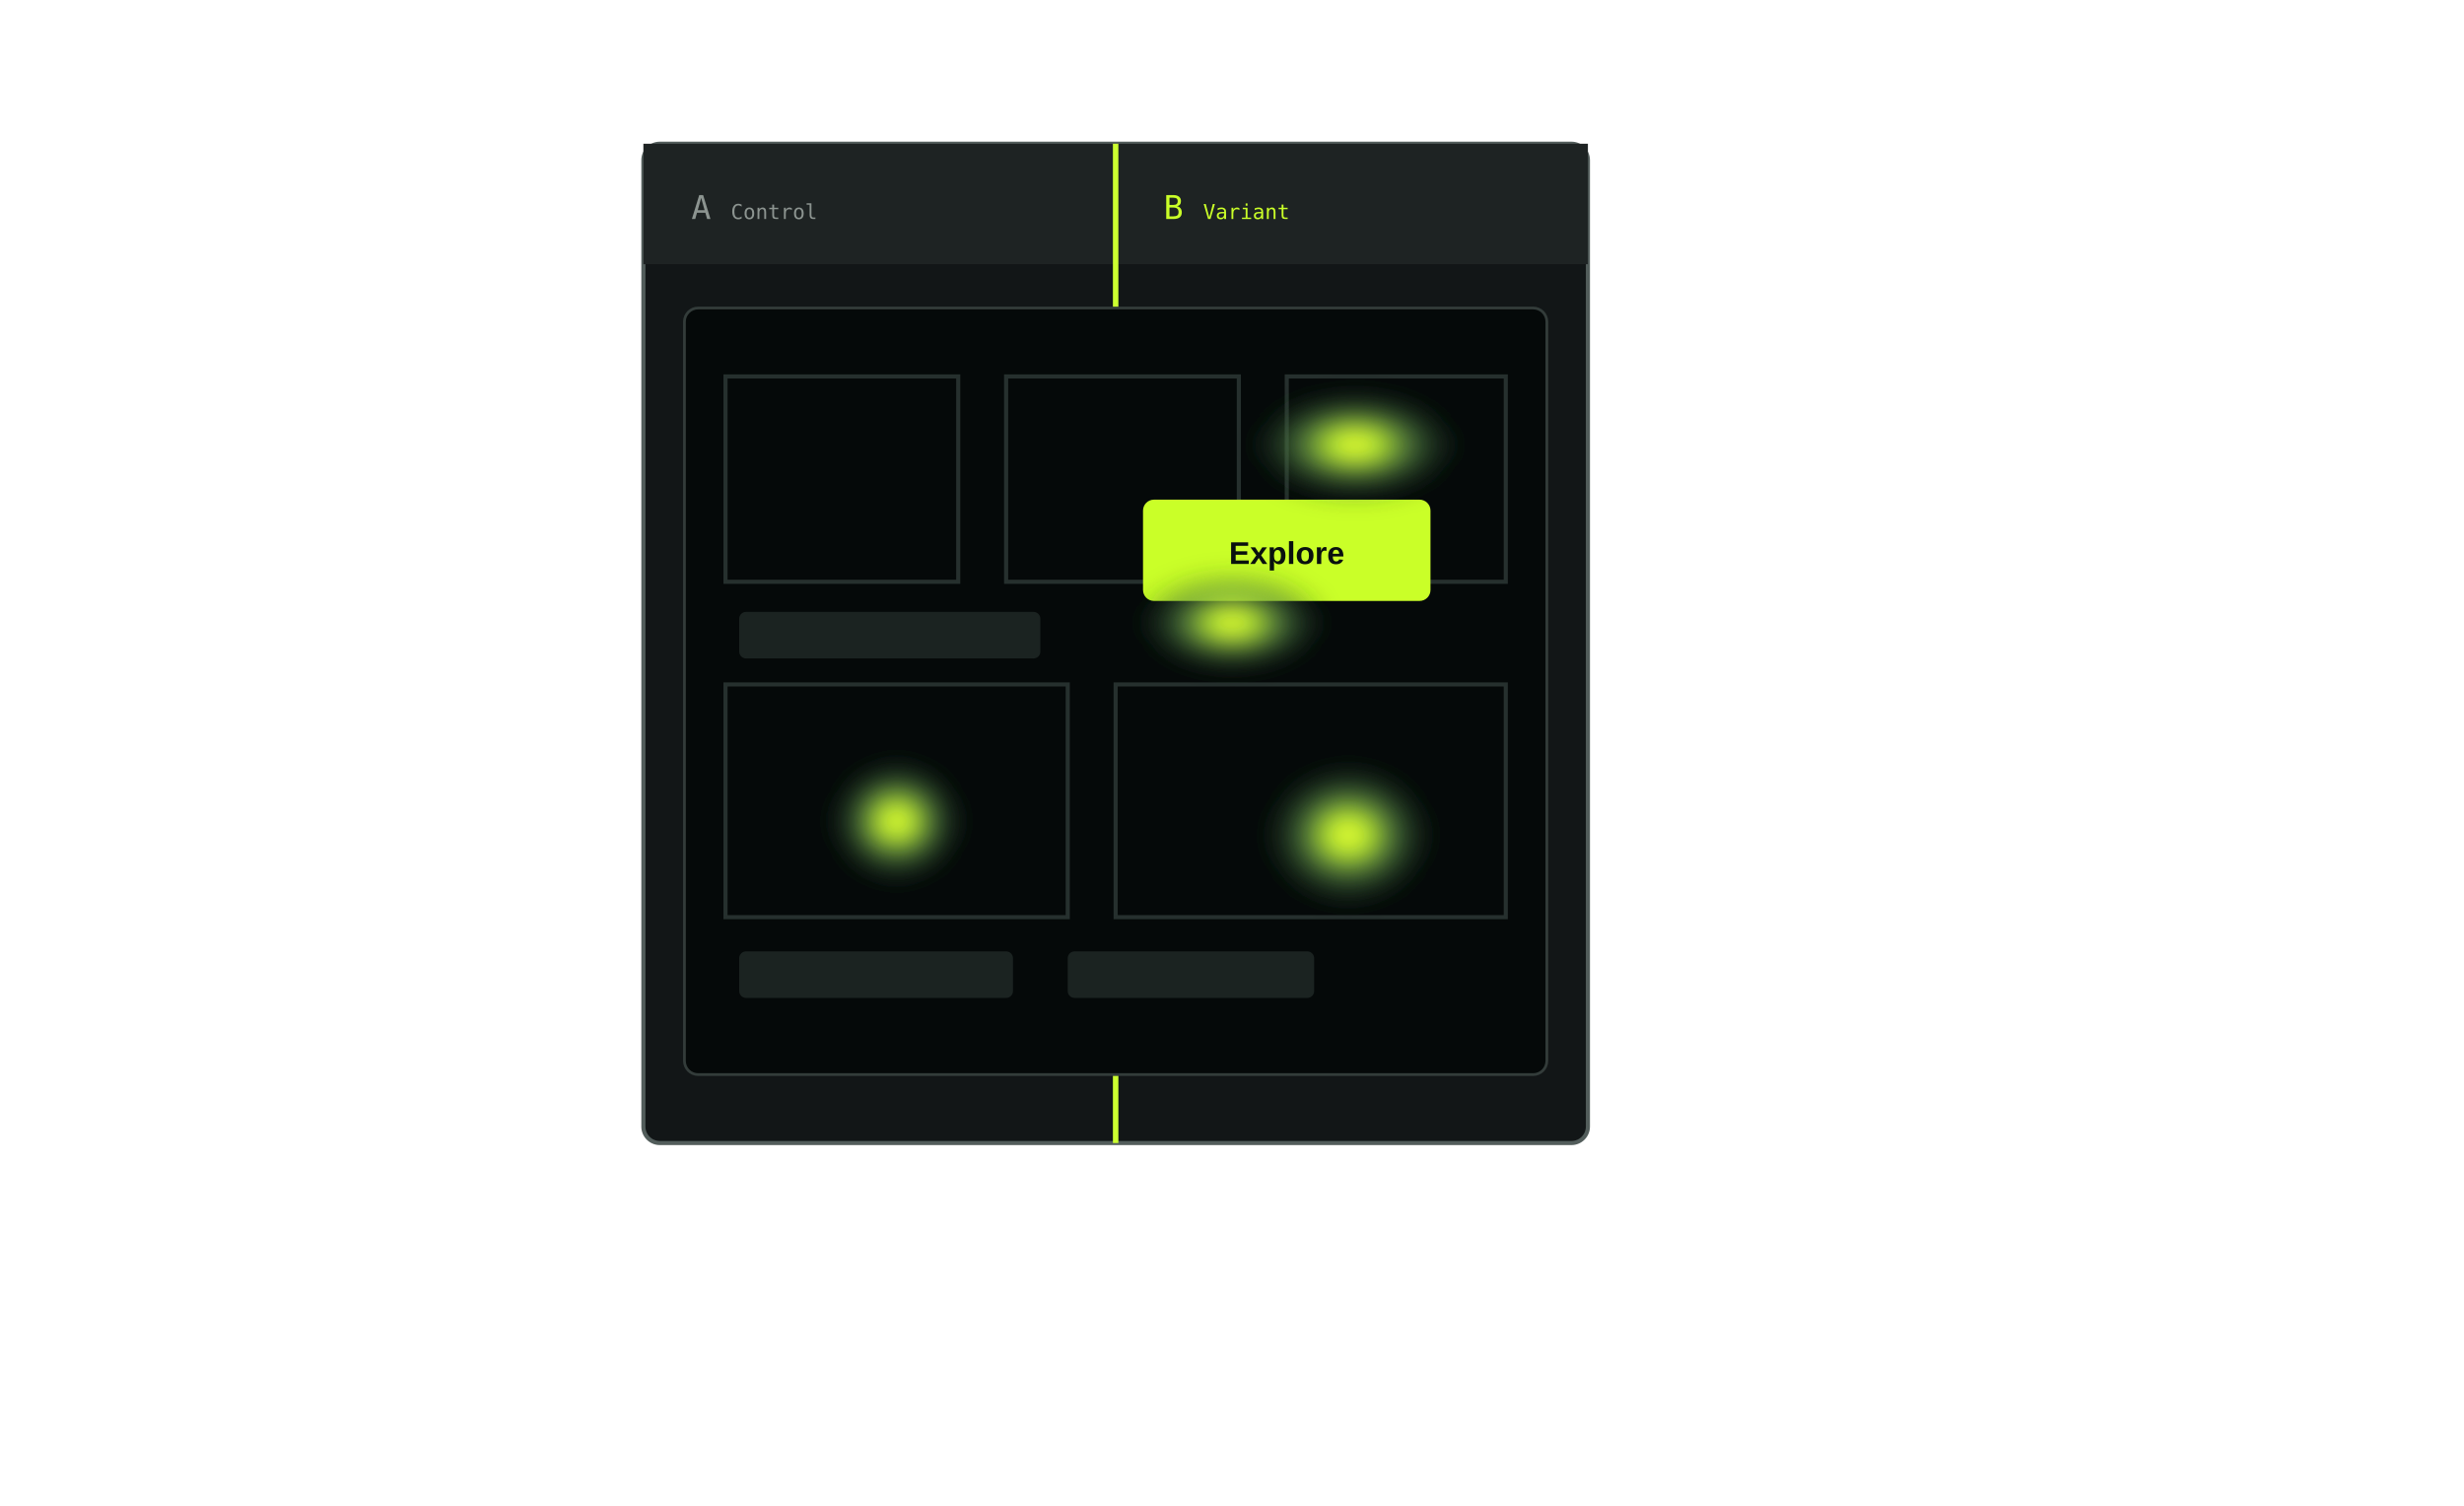
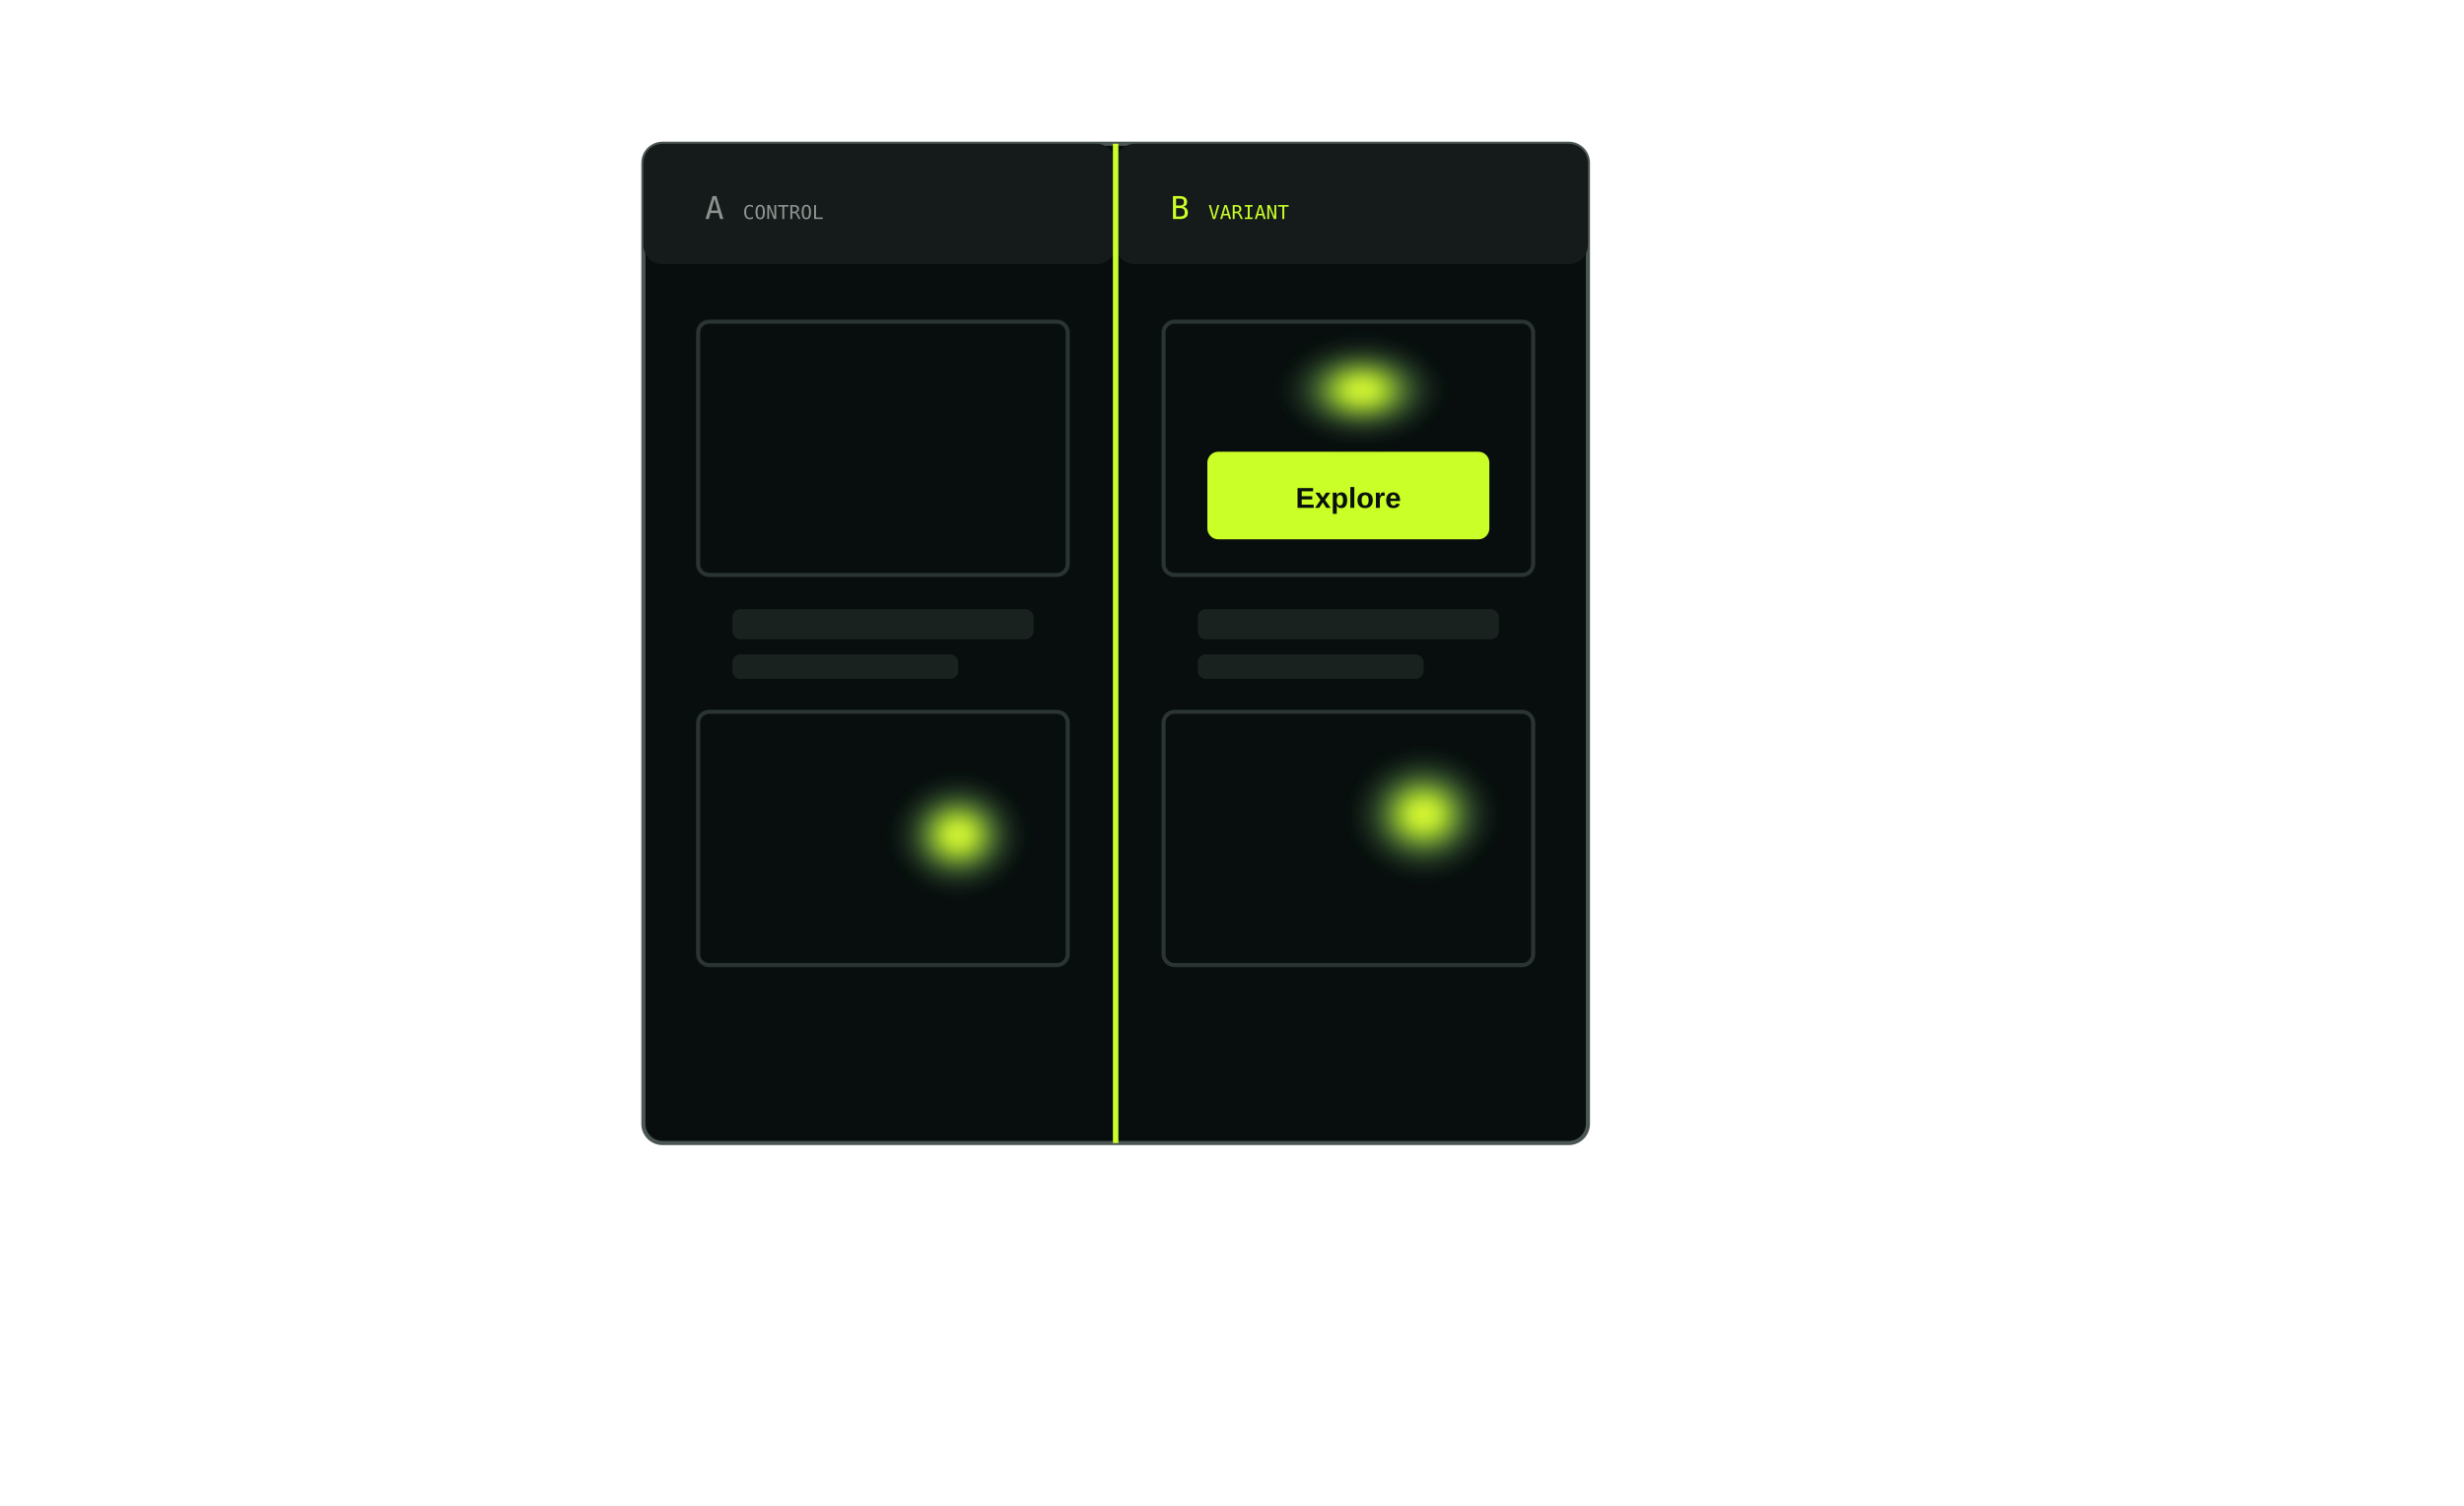
<svg xmlns="http://www.w3.org/2000/svg" viewBox="0 0 1800 1100">
-   <g opacity=".96">
-     <rect x="470" y="105" width="690" height="730" rx="12" fill="#080d0e" stroke="#4b5654" stroke-width="3" />
-     <rect x="470" y="105" width="345" height="88" fill="#151a1a" />
-     <rect x="815" y="105" width="345" height="88" fill="#151a1a" />
-     <path d="M815 105v730" stroke="#caff28" stroke-width="4" />
-   </g>
-   <g font-family="ui-monospace,SFMono-Regular,Menlo,monospace">
-     <text x="505" y="160" fill="#8c9490" font-size="24">A <tspan font-size="15">Control</tspan>
-     </text>
-     <text x="850" y="160" fill="#caff28" font-size="24">B <tspan font-size="15">Variant</tspan>
-     </text>
-   </g>
-   <rect x="500" y="225" width="630" height="560" rx="10" fill="#050909" stroke="#333c3a" stroke-width="2" />
-   <g fill="none" stroke="#26302e" stroke-width="3">
-     <rect x="530" y="275" width="170" height="150" />
-     <rect x="735" y="275" width="170" height="150" />
-     <rect x="940" y="275" width="160" height="150" />
-     <rect x="530" y="500" width="250" height="170" />
-     <rect x="815" y="500" width="285" height="170" />
-   </g>
-   <g fill="#1b2321">
-     <rect x="540" y="447" width="220" height="34" rx="5" />
-     <rect x="540" y="695" width="200" height="34" rx="5" />
-     <rect x="780" y="695" width="180" height="34" rx="5" />
-   </g>
-   <rect x="835" y="365" width="210" height="74" rx="8" fill="#caff28" />
-   <text x="940" y="412" text-anchor="middle" fill="#09100e" font-family="Arial" font-size="23" font-weight="700">Explore</text>
  <defs>
    <radialGradient id="hot">
      <stop stop-color="#f7ef49" />
-       <stop offset=".18" stop-color="#caff28" />
-       <stop offset=".5" stop-color="#5b8d4a" stop-opacity=".75" />
+       <stop offset=".2" stop-color="#caff28" />
+       <stop offset=".55" stop-color="#538342" stop-opacity=".65" />
      <stop offset="1" stop-color="#082018" stop-opacity="0" />
    </radialGradient>
    <filter id="blur">
-       <feGaussianBlur stdDeviation="8" />
+       <feGaussianBlur stdDeviation="7" />
    </filter>
  </defs>
+   <rect x="470" y="105" width="690" height="730" rx="14" fill="#080d0e" stroke="#4b5654" stroke-width="3" />
+   <rect x="470" y="105" width="345" height="88" rx="14" fill="#151a1a" />
+   <rect x="815" y="105" width="345" height="88" rx="14" fill="#151a1a" />
+   <path d="M815 105v730" stroke="#caff28" stroke-width="4" />
+   <g font-family="ui-monospace,SFMono-Regular,Menlo,monospace">
+     <text x="515" y="160" fill="#8c9490" font-size="23">A  <tspan font-size="14">CONTROL</tspan>
+     </text>
+     <text x="855" y="160" fill="#caff28" font-size="23">B  <tspan font-size="14">VARIANT</tspan>
+     </text>
+   </g>
+   <g fill="none" stroke="#2a3431" stroke-width="3">
+     <rect x="510" y="235" width="270" height="185" rx="8" />
+     <rect x="850" y="235" width="270" height="185" rx="8" />
+     <rect x="510" y="520" width="270" height="185" rx="8" />
+     <rect x="850" y="520" width="270" height="185" rx="8" />
+   </g>
+   <g fill="#1a2220">
+     <rect x="535" y="445" width="220" height="22" rx="6" />
+     <rect x="535" y="478" width="165" height="18" rx="6" />
+     <rect x="875" y="445" width="220" height="22" rx="6" />
+     <rect x="875" y="478" width="165" height="18" rx="6" />
+   </g>
+   <rect x="882" y="330" width="206" height="64" rx="8" fill="#caff28" />
+   <text x="985" y="371" text-anchor="middle" fill="#09100e" font-family="Arial" font-size="21" font-weight="700">Explore</text>
  <g filter="url(#blur)">
-     <ellipse cx="990" cy="325" rx="80" ry="42" fill="url(#hot)" />
-     <ellipse cx="900" cy="455" rx="72" ry="38" fill="url(#hot)" />
-     <ellipse cx="985" cy="610" rx="65" ry="55" fill="url(#hot)" />
-     <ellipse cx="655" cy="600" rx="52" ry="48" fill="url(#hot)" />
+     <ellipse cx="995" cy="285" rx="62" ry="38" fill="url(#hot)" />
+     <ellipse cx="1040" cy="595" rx="55" ry="48" fill="url(#hot)" />
+     <ellipse cx="700" cy="610" rx="50" ry="44" fill="url(#hot)" />
  </g>
</svg>
